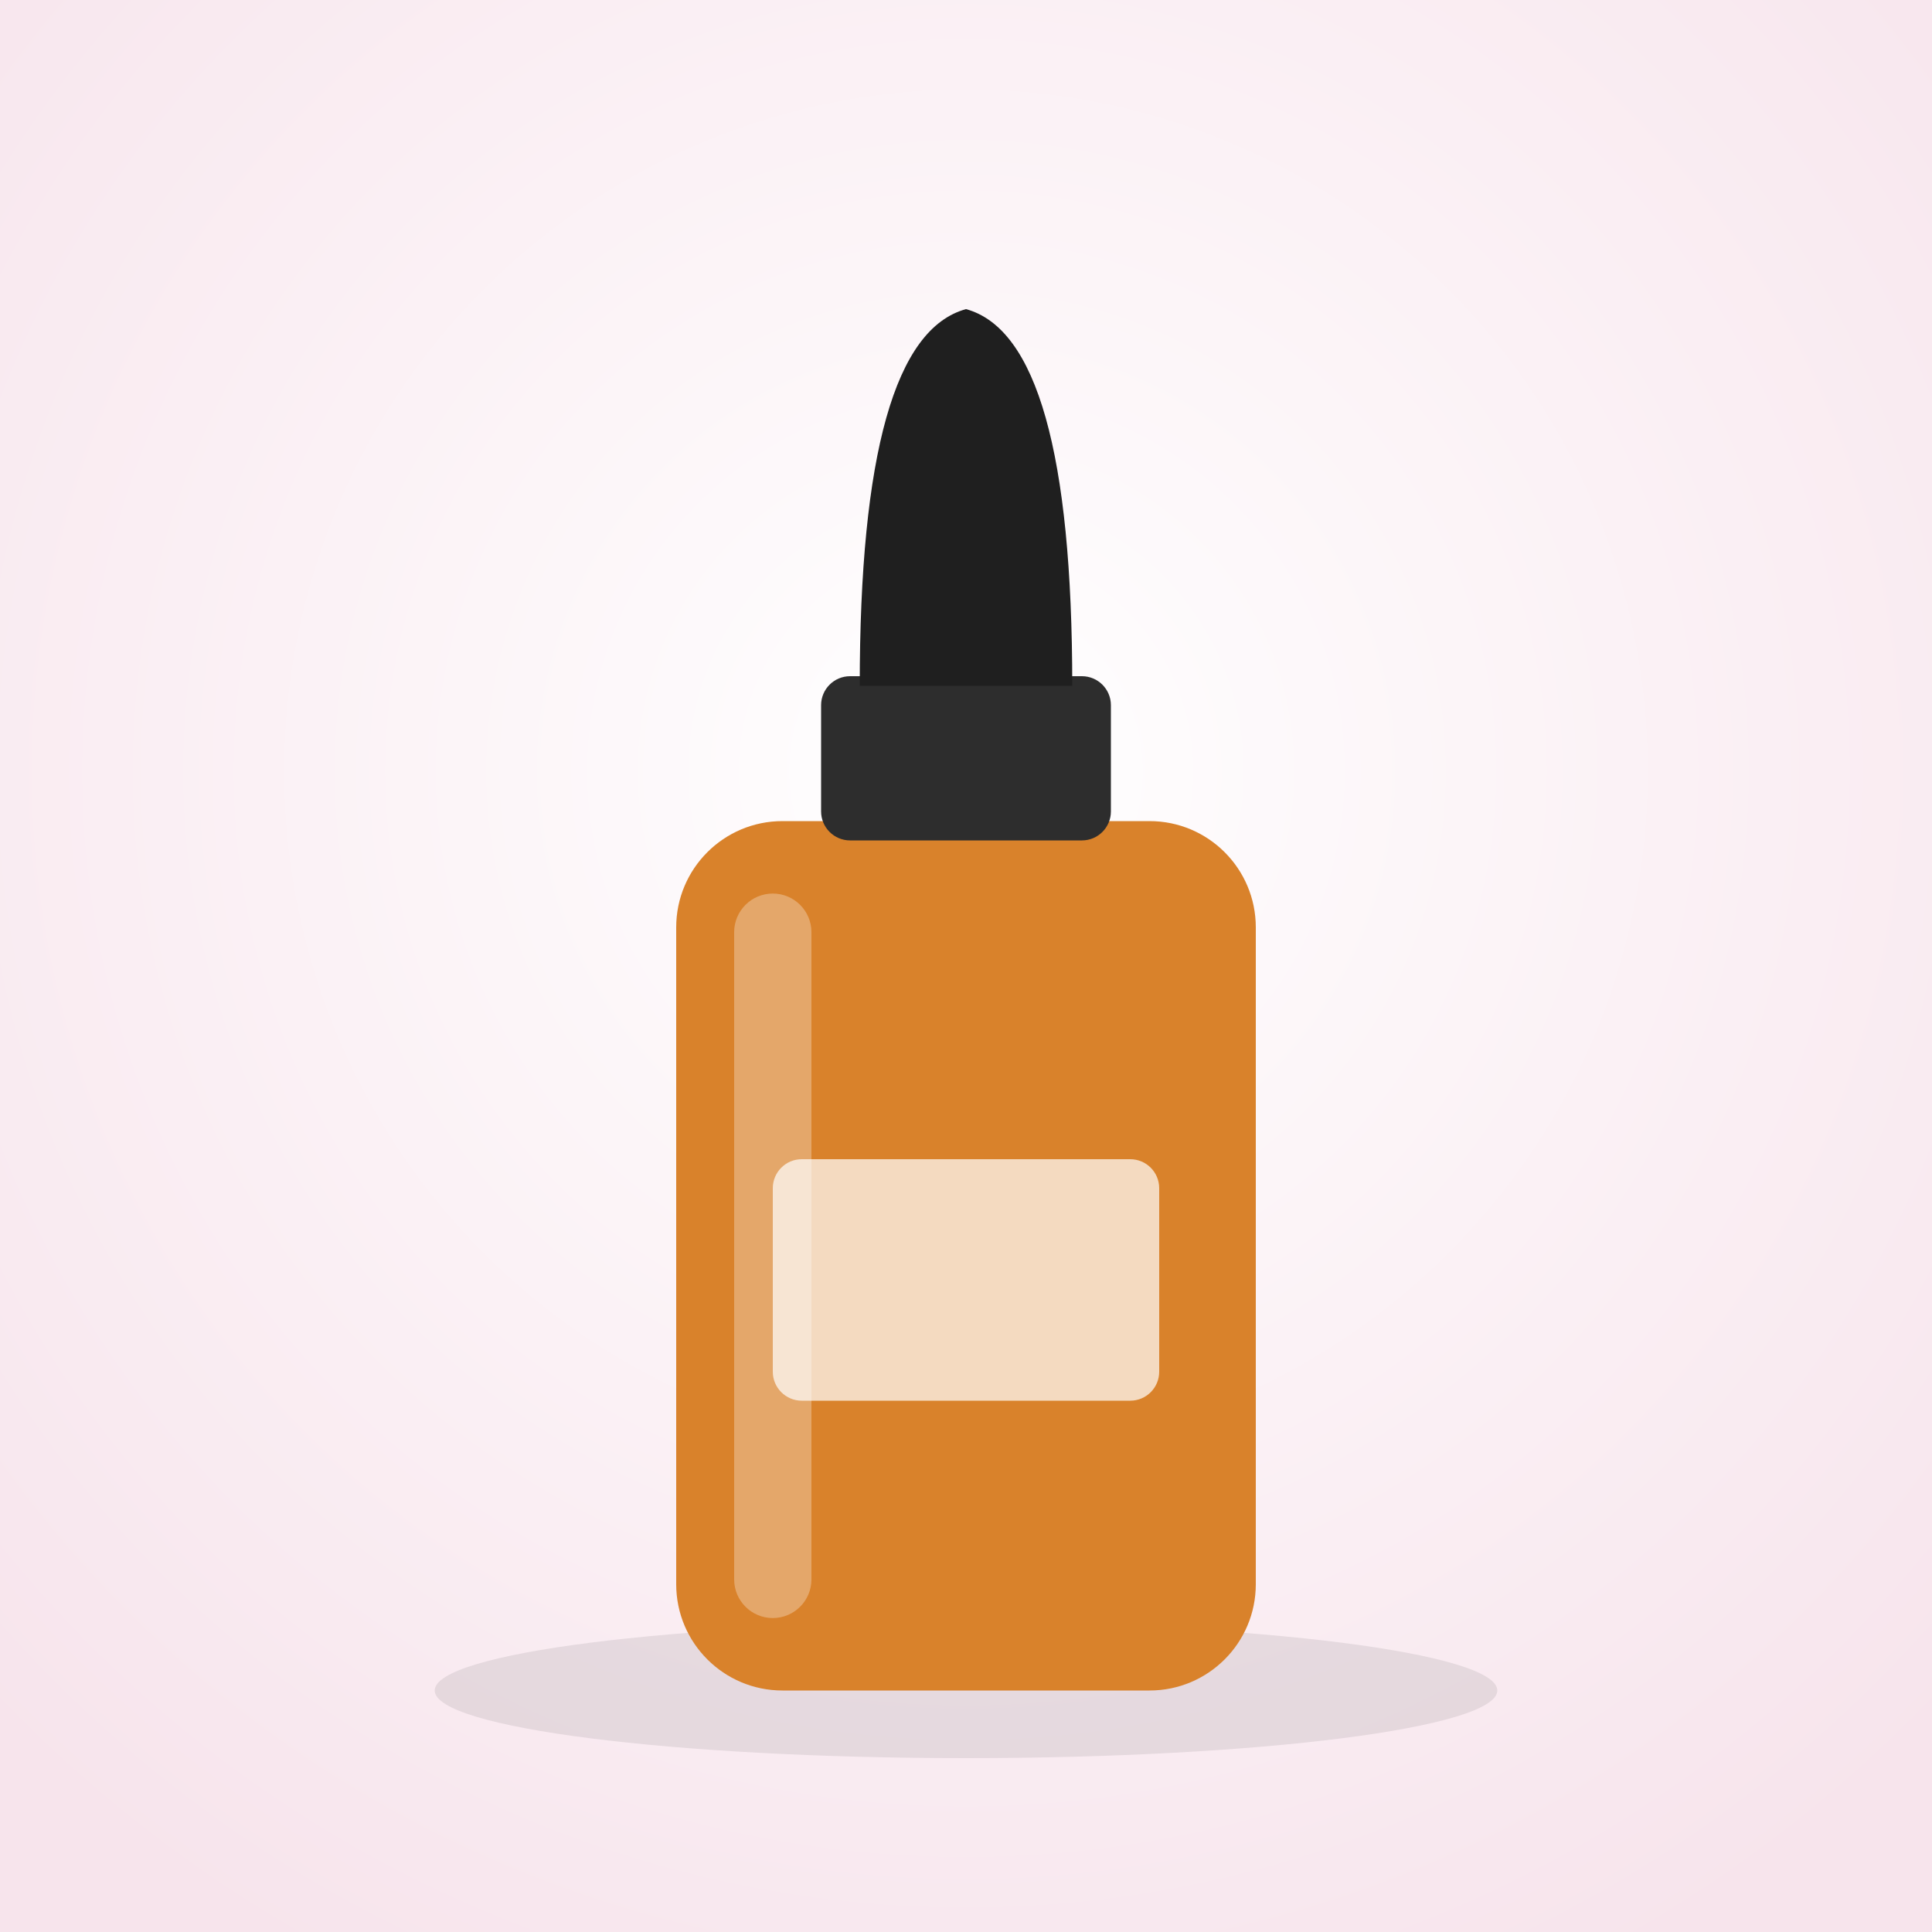
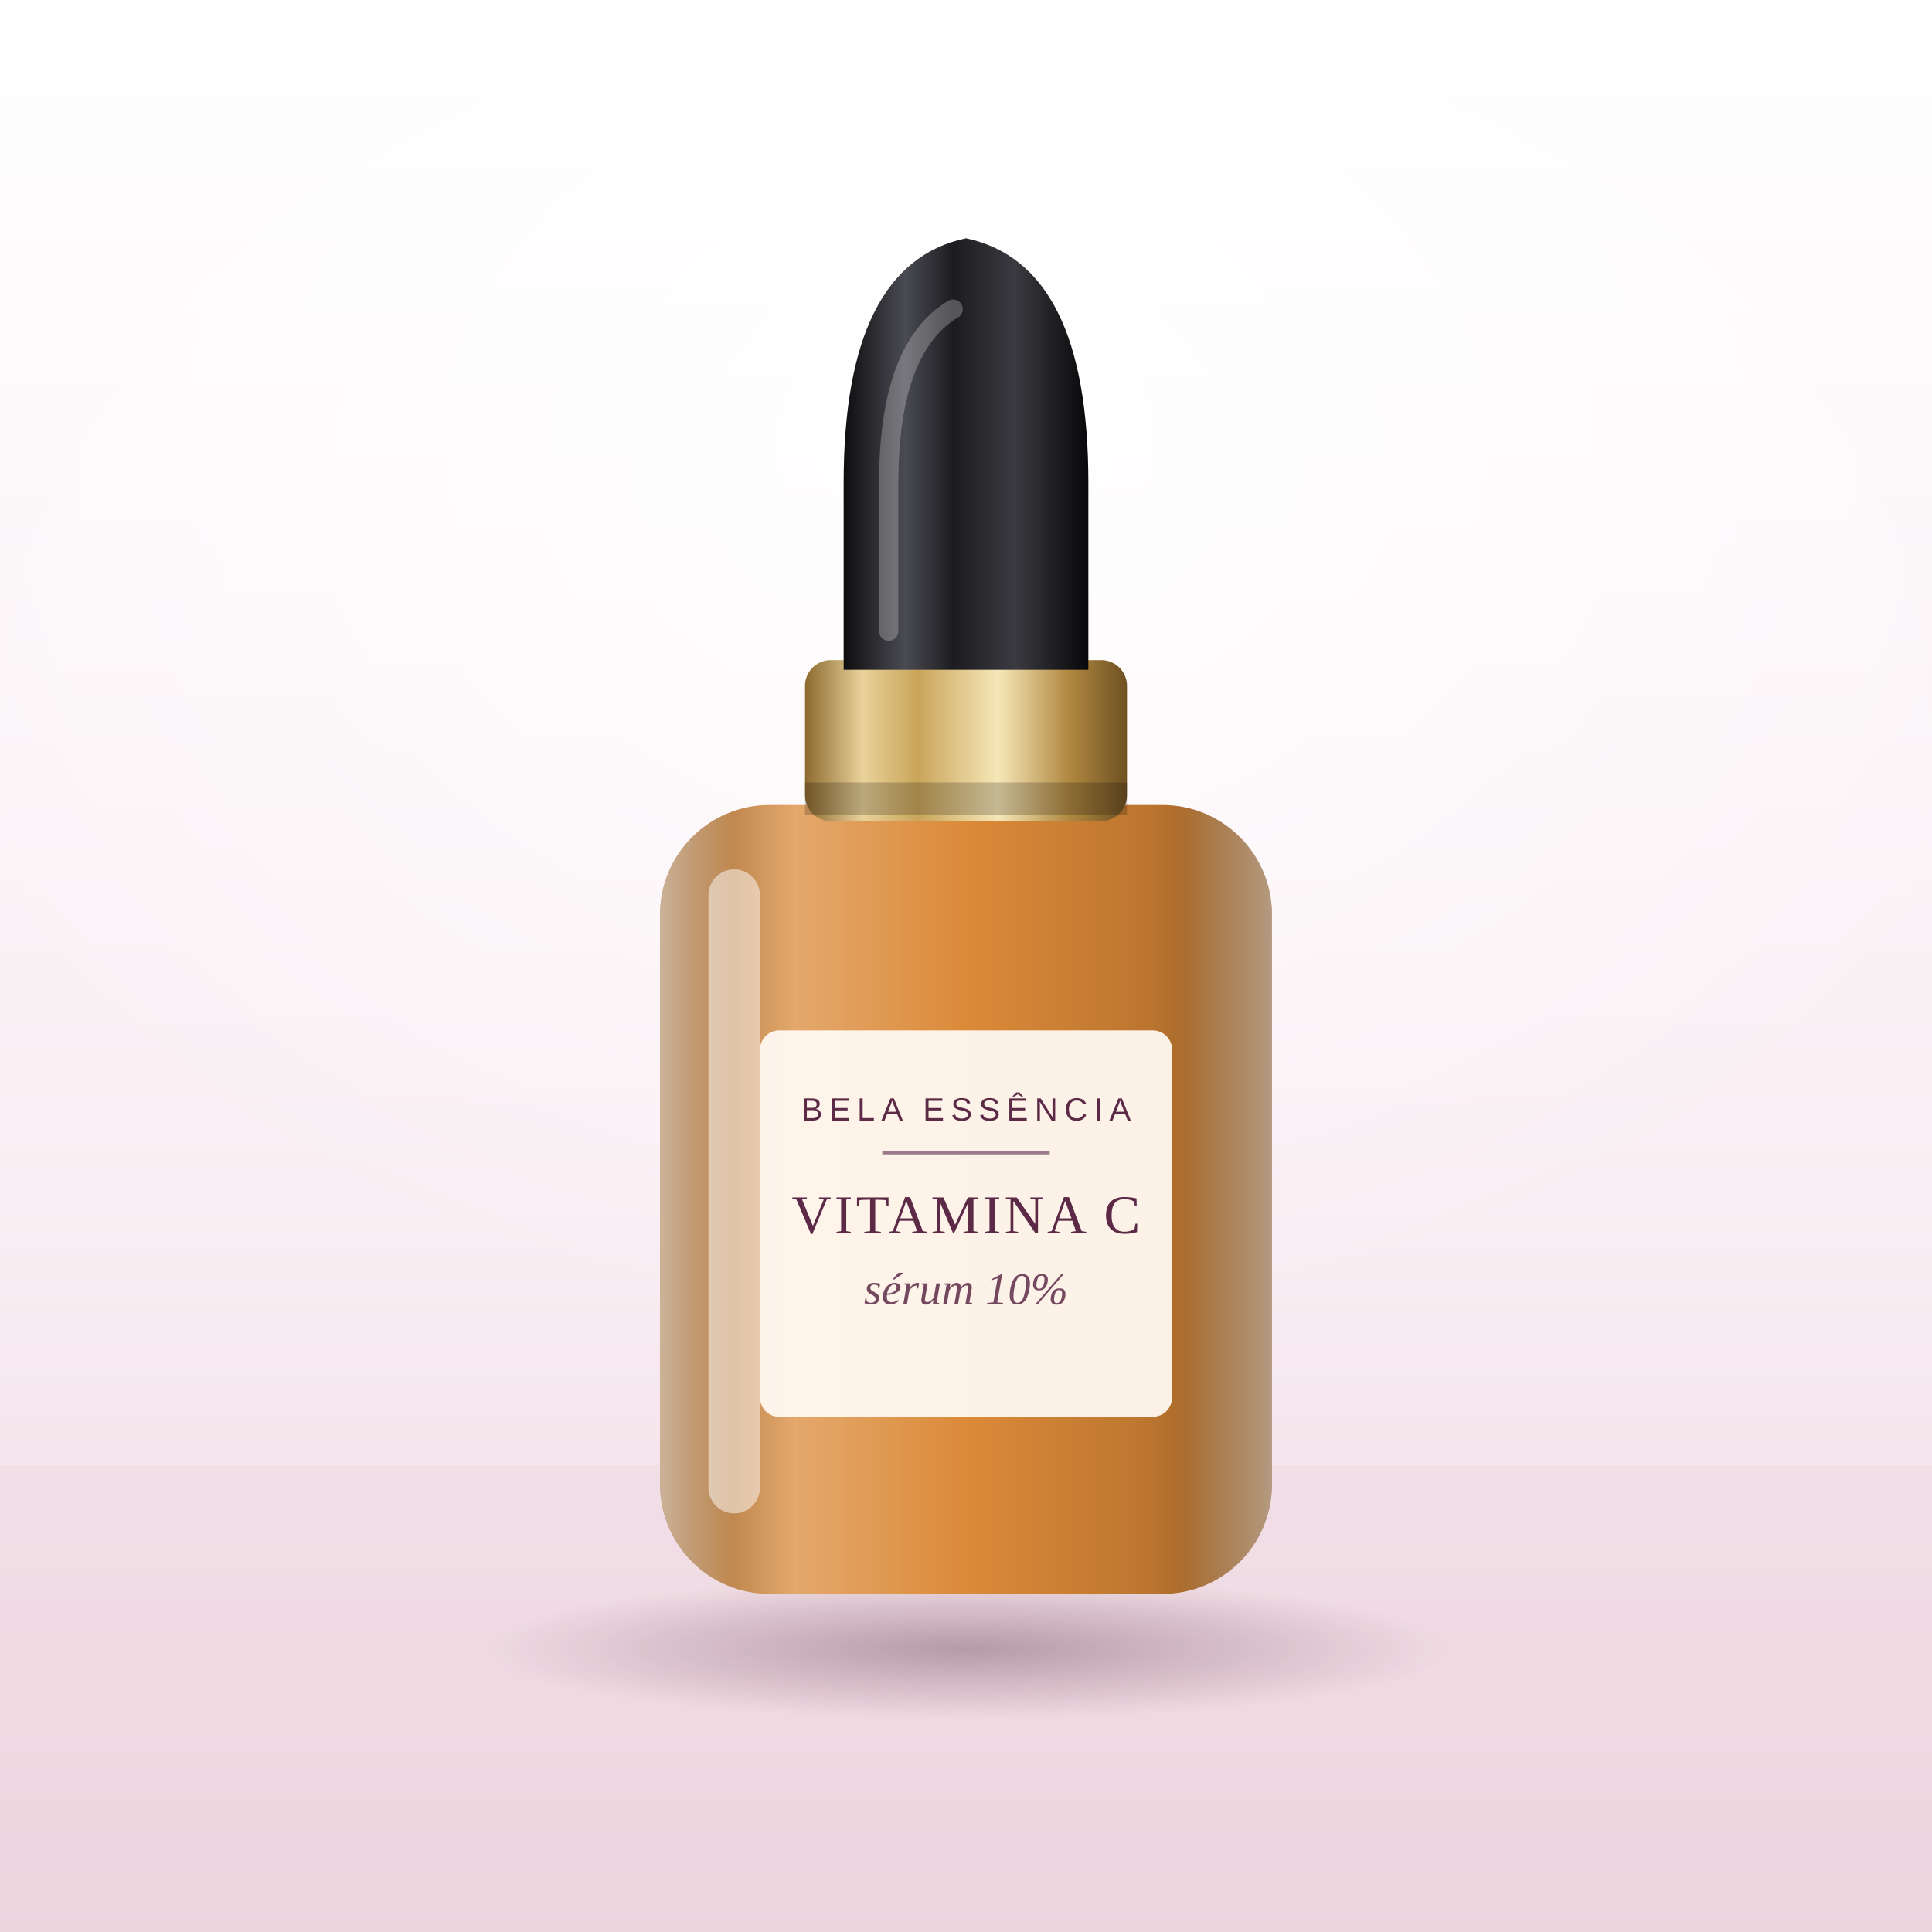
- <svg xmlns="http://www.w3.org/2000/svg" viewBox="0 0 400 400" aria-hidden="true">
+ <svg xmlns="http://www.w3.org/2000/svg" viewBox="0 0 600 600" aria-hidden="true">
  <defs>
-     <radialGradient id="f" cx="50%" cy="40%" r="70%">
+     <linearGradient id="fundo" x1="0" y1="0" x2="0" y2="1">
      <stop offset="0" stop-color="#FFFFFF" />
-       <stop offset="1" stop-color="#F7E4EC" />
+       <stop offset=".62" stop-color="#F9EEF3" />
+       <stop offset="1" stop-color="#EED7E1" />
+     </linearGradient>
+     <radialGradient id="luz" cx="50%" cy="30%" r="60%">
+       <stop offset="0" stop-color="#FFFFFF" stop-opacity=".9" />
+       <stop offset="1" stop-color="#FFFFFF" stop-opacity="0" />
    </radialGradient>
+     <radialGradient id="sombra" cx="50%" cy="50%" r="50%">
+       <stop offset="0" stop-color="#4A2238" stop-opacity=".35" />
+       <stop offset="1" stop-color="#4A2238" stop-opacity="0" />
+     </radialGradient>
+     <linearGradient id="ouro" x1="0" y1="0" x2="1" y2="0">
+       <stop offset="0" stop-color="#8C6A2F" />
+       <stop offset=".18" stop-color="#E9D29A" />
+       <stop offset=".35" stop-color="#C9A55A" />
+       <stop offset=".6" stop-color="#F6E7B8" />
+       <stop offset=".82" stop-color="#B08840" />
+       <stop offset="1" stop-color="#6E5122" />
+     </linearGradient>
+     <linearGradient id="prata" x1="0" y1="0" x2="1" y2="0">
+       <stop offset="0" stop-color="#7D838C" />
+       <stop offset=".2" stop-color="#E9EDF2" />
+       <stop offset=".45" stop-color="#AEB5BF" />
+       <stop offset=".65" stop-color="#F7F9FB" />
+       <stop offset="1" stop-color="#6B717A" />
+     </linearGradient>
+     <linearGradient id="preto" x1="0" y1="0" x2="1" y2="0">
+       <stop offset="0" stop-color="#0E0E10" />
+       <stop offset=".25" stop-color="#4A4A52" />
+       <stop offset=".45" stop-color="#1C1C20" />
+       <stop offset=".7" stop-color="#3A3A40" />
+       <stop offset="1" stop-color="#08080A" />
+     </linearGradient>
+     <linearGradient id="corpo" x1="0" y1="0" x2="1" y2="0">
+       <stop offset="0" stop-color="#8D541B" />
+       <stop offset=".22" stop-color="#E2A160" />
+       <stop offset=".5" stop-color="#D9822B" />
+       <stop offset=".8" stop-color="#B86E24" />
+       <stop offset="1" stop-color="#774717" />
+     </linearGradient>
+     <linearGradient id="liquido" x1="0" y1="0" x2="0" y2="1">
+       <stop offset="0" stop-color="#DE944A" stop-opacity=".85" />
+       <stop offset="1" stop-color="#A26120" stop-opacity=".95" />
+     </linearGradient>
+     <linearGradient id="vidro" x1="0" y1="0" x2="1" y2="0">
+       <stop offset="0" stop-color="#FFFFFF" stop-opacity=".55" />
+       <stop offset=".12" stop-color="#FFFFFF" stop-opacity=".08" />
+       <stop offset=".85" stop-color="#FFFFFF" stop-opacity=".05" />
+       <stop offset="1" stop-color="#FFFFFF" stop-opacity=".45" />
+     </linearGradient>
+     <linearGradient id="brilho" x1="0" y1="0" x2="1" y2="0">
+       <stop offset="0" stop-color="#FFFFFF" stop-opacity="0" />
+       <stop offset=".5" stop-color="#FFFFFF" stop-opacity=".75" />
+       <stop offset="1" stop-color="#FFFFFF" stop-opacity="0" />
+     </linearGradient>
  </defs>
-   <rect width="400" height="400" fill="url(#f)" />
-   <ellipse cx="200" cy="350" rx="110" ry="14" fill="#000" opacity=".08" />
-   <rect x="140" y="170" width="120" height="180" rx="22" fill="#D9822B" />
-   <rect x="152" y="185" width="16" height="150" rx="8" fill="#fff" opacity=".3" />
-   <rect x="170" y="140" width="60" height="34" rx="6" fill="#2D2D2D" />
-   <path d="M178 142 Q178 70 200 64 Q222 70 222 142 Z" fill="#1F1F1F" />
-   <rect x="160" y="240" width="80" height="50" rx="6" fill="#fff" opacity=".7" />
+   <rect width="600" height="600" fill="url(#fundo)" />
+   <ellipse cx="300" cy="230" rx="300" ry="230" fill="url(#luz)" />
+   <rect y="455" width="600" height="145" fill="#EAD0DB" opacity=".35" />
+   <ellipse cx="300" cy="512" rx="150" ry="22" fill="url(#sombra)" />
+   <rect x="205" y="250" width="190" height="245" rx="34" fill="url(#corpo)" />
+   <rect x="205" y="250" width="190" height="245" rx="34" fill="url(#vidro)" />
+   <rect x="220" y="270" width="16" height="200" rx="8" fill="#FFF" opacity=".5" />
+   <rect x="236" y="320" width="128" height="120" rx="6" fill="#FFF8F0" opacity=".95" />
+   <g text-anchor="middle" fill="#5C2A47">
+     <text x="300" y="348" font-family="'Segoe UI', Arial, Helvetica, sans-serif" font-size="10" letter-spacing="2">BELA ESSÊNCIA</text>
+     <line x1="274" y1="358" x2="326" y2="358" stroke="#5C2A47" stroke-width="1" opacity=".6" />
+     <text x="300" y="383" font-family="Georgia, 'Times New Roman', serif" font-size="17" letter-spacing="1">VITAMINA C</text>
+     <text x="300" y="405" font-family="Georgia, 'Times New Roman', serif" font-style="italic" font-size="14" opacity=".85">sérum 10%</text>
+   </g>
+   <rect x="250" y="205" width="100" height="50" rx="8" fill="url(#ouro)" />
+   <rect x="250" y="243" width="100" height="10" fill="#000" opacity=".2" />
+   <path d="M262 208 L262 150 Q262 82 300 74 Q338 82 338 150 L338 208 Z" fill="url(#preto)" />
+   <path d="M276 196 L276 150 Q276 108 296 96" stroke="#FFF" stroke-width="6" fill="none" opacity=".25" stroke-linecap="round" />
</svg>
